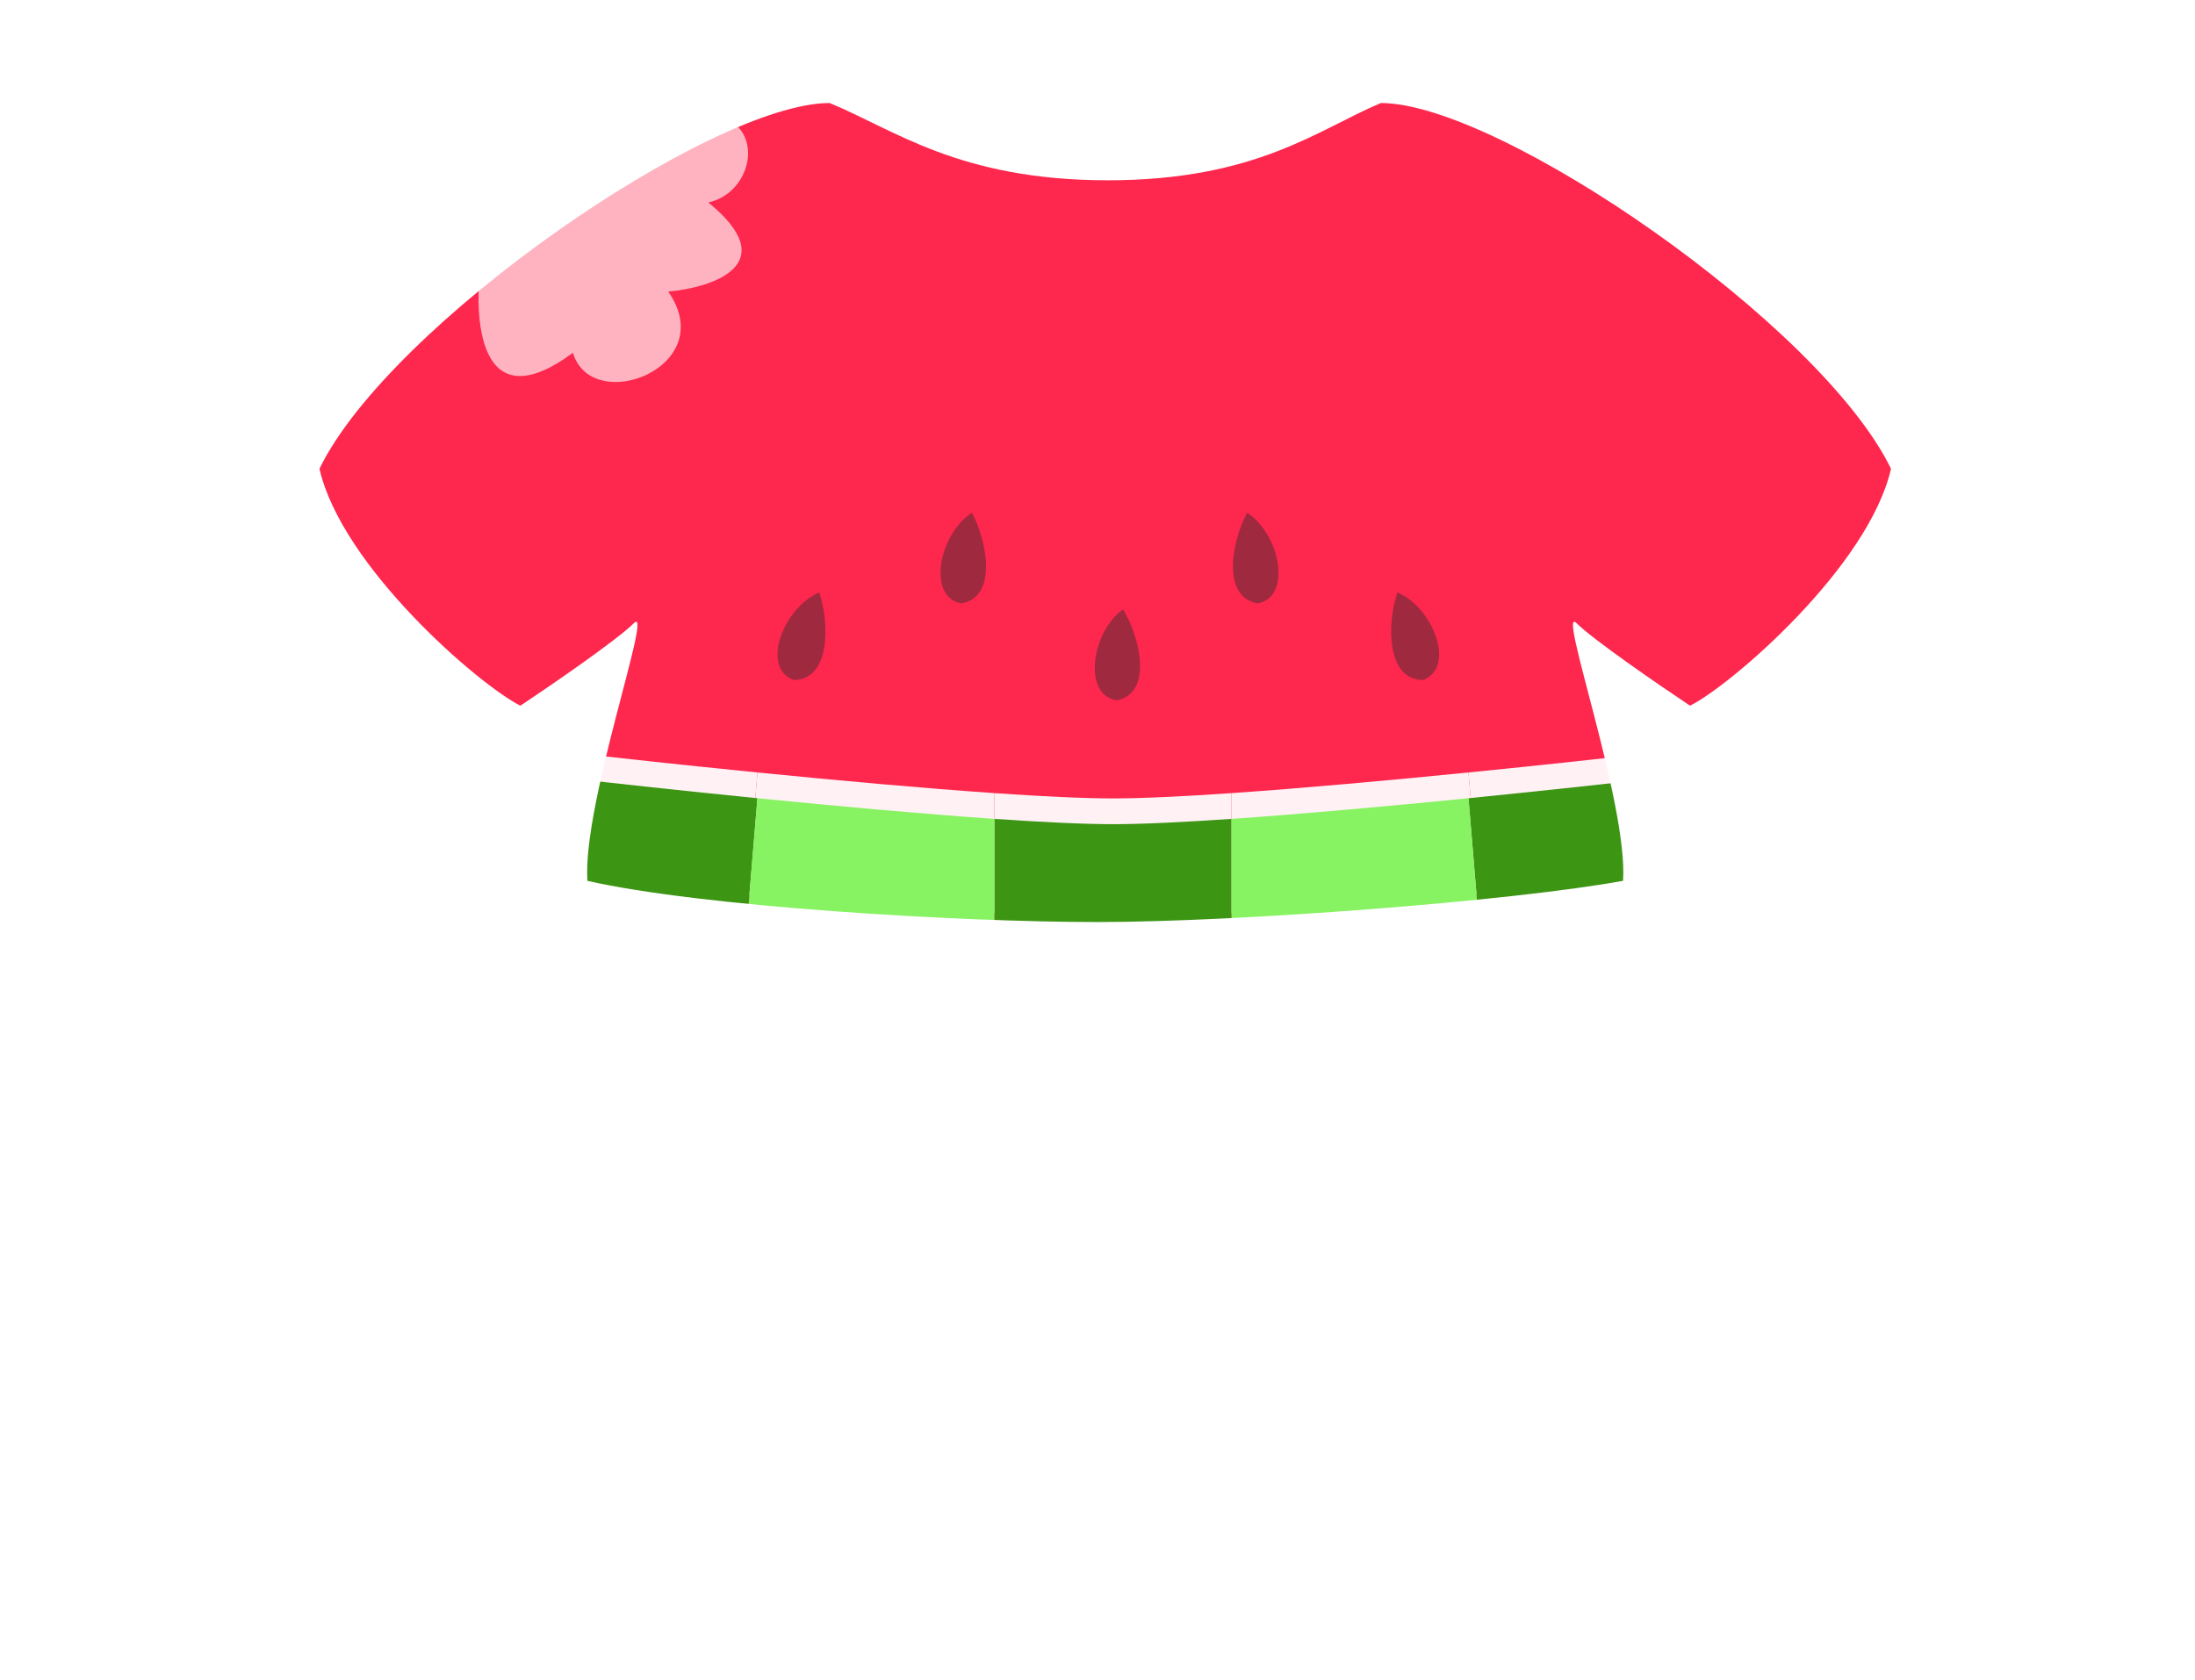
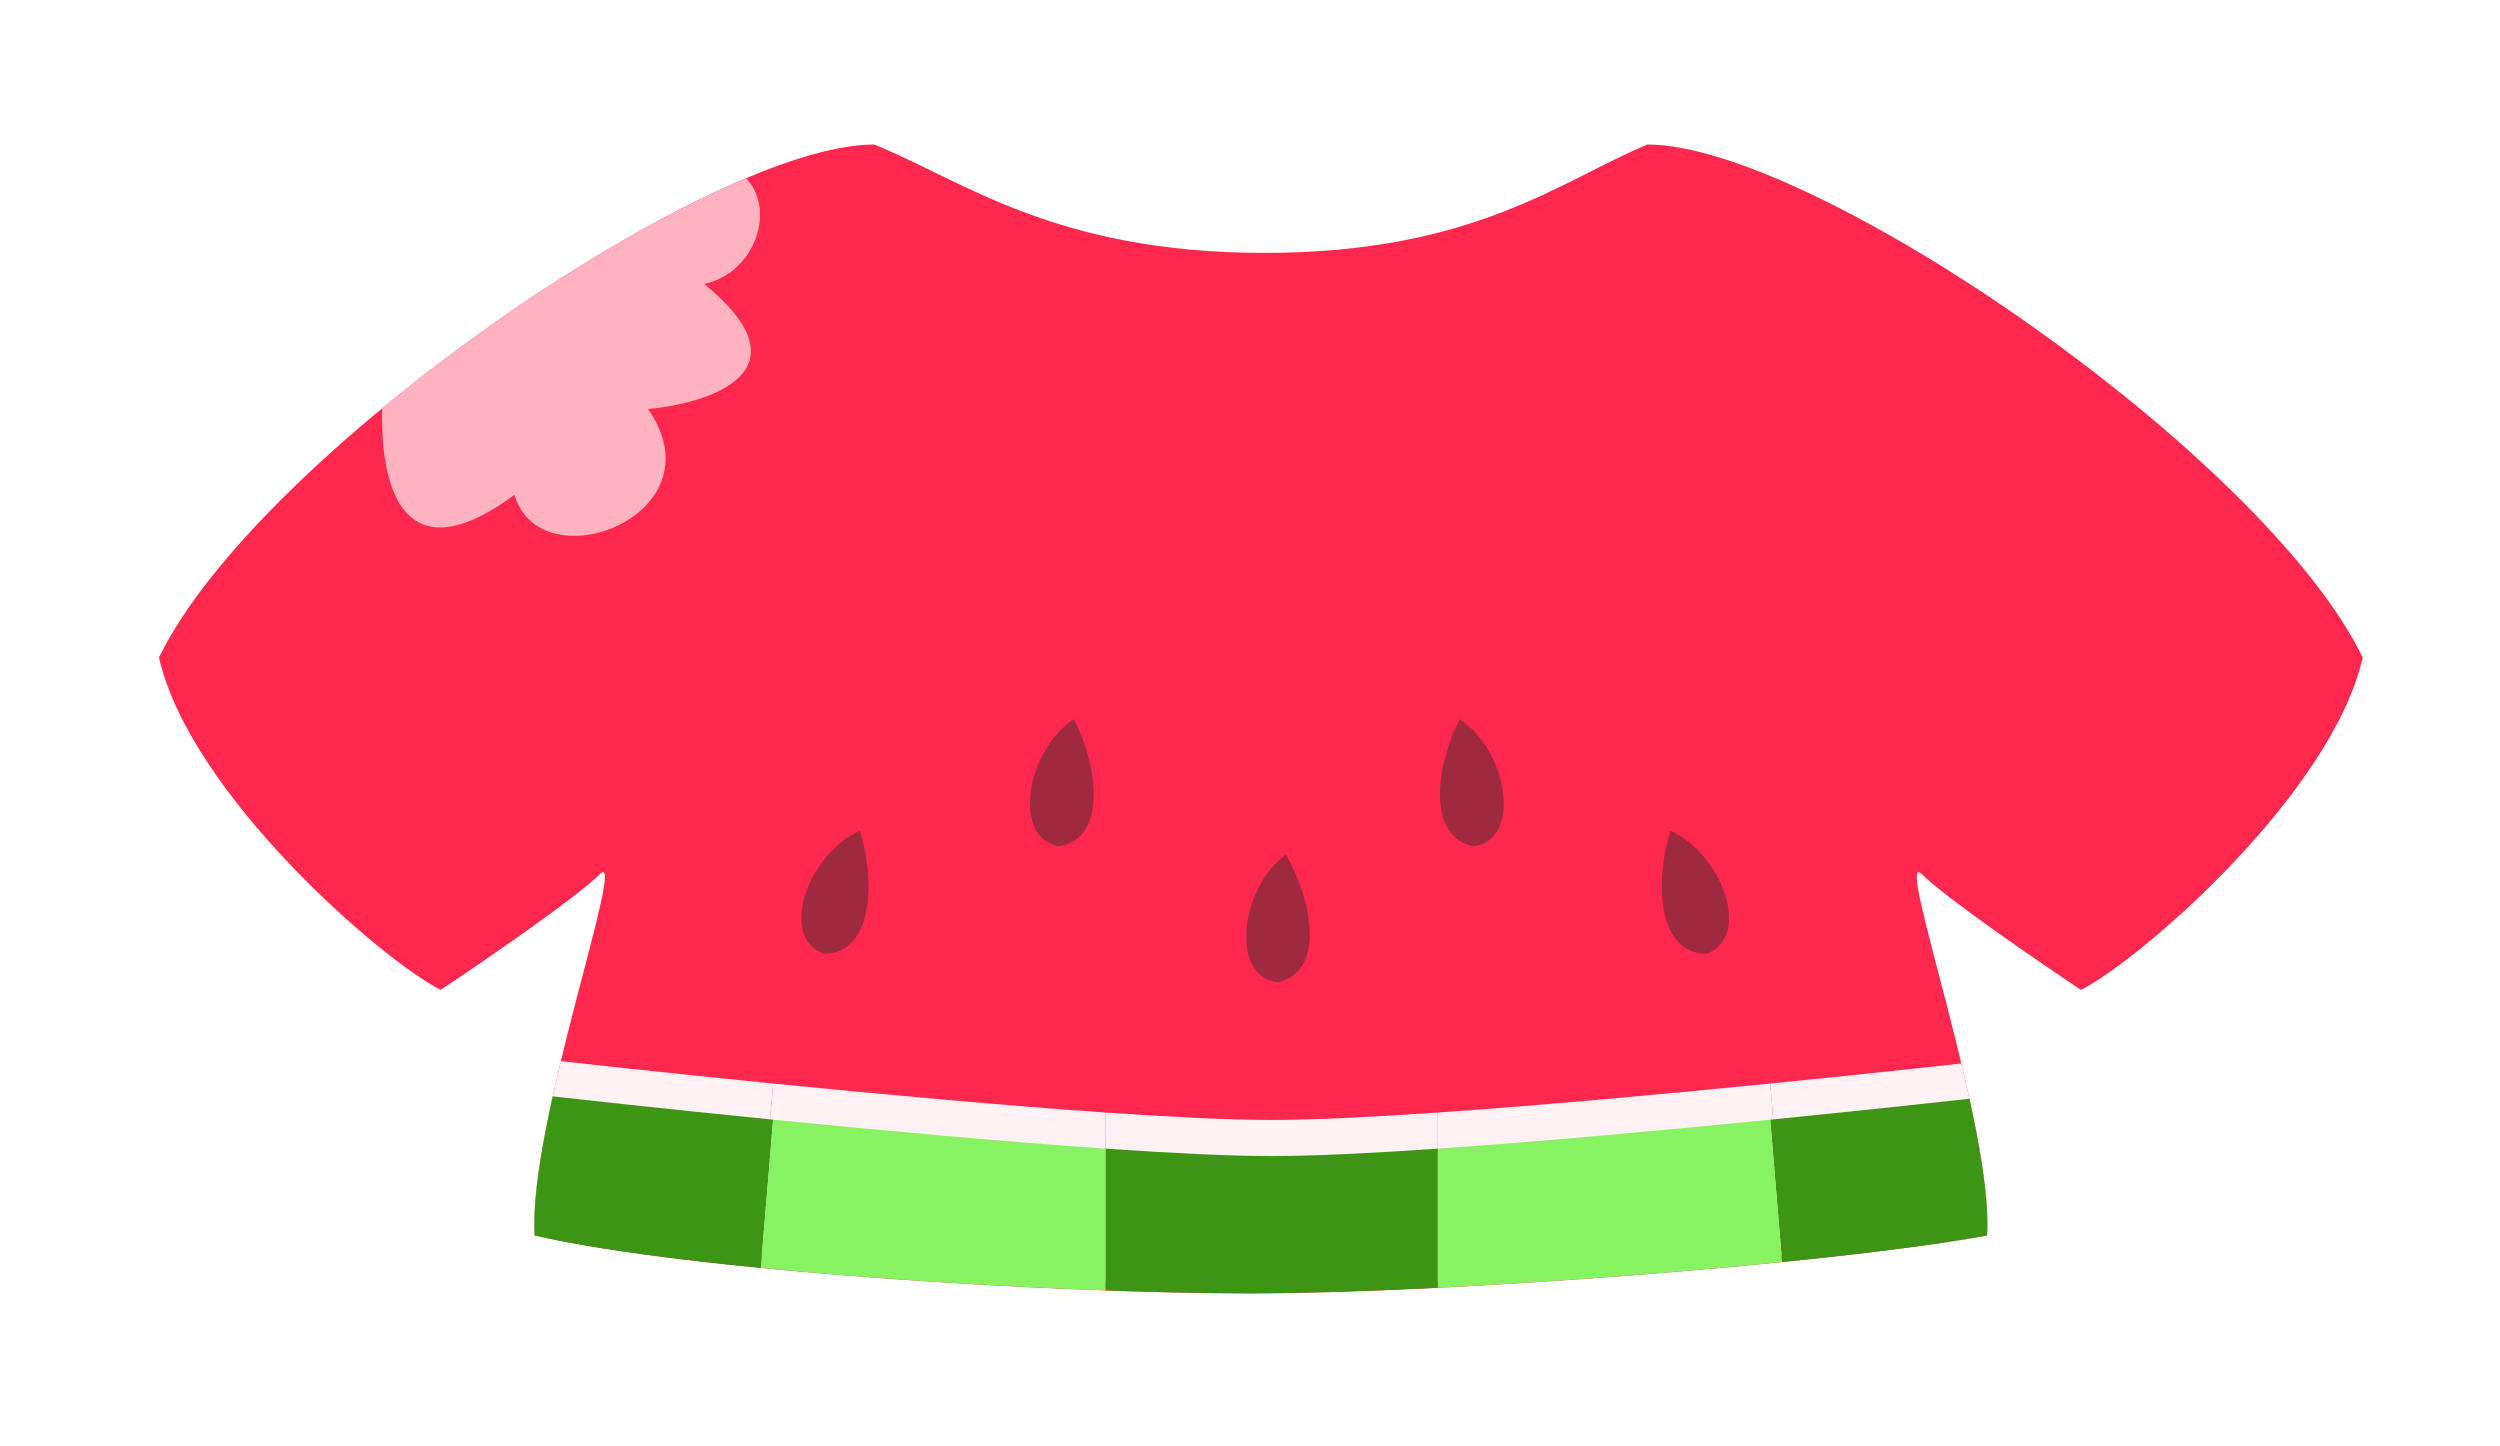
- <svg xmlns="http://www.w3.org/2000/svg" width="213" height="163" viewBox="0 0 213 163" fill="none">
-   <mask id="mask0" style="mask-type: alpha" maskUnits="userSpaceOnUse" x="31" y="10" width="153" height="80">
-     <path d="M31 45.5C37.8 31.5 69 10 80.5 10C86.667 12.5 93 17.5 107.5 17.5C122 17.5 128 12.5 134 10C145.5 10 176.7 31.5 183.5 45.5C181.333 55 168 66.5 164 68.5C161 66.5 154.6 62.1 153 60.5C151 58.5 158 78 157.5 85.5C146.5 87.5 120.1 89.5 106.5 89.5C92.9 89.5 68 88 57 85.5C56.5 78 63.5 58.5 61.5 60.5C59.9 62.1 53.5 66.5 50.5 68.5C46.5 66.5 33.167 55 31 45.5Z" fill="black" />
-   </mask>
-   <g mask="url(#mask0)">
+ <svg xmlns="http://www.w3.org/2000/svg" width="173" height="100" viewBox="0 0 173 100" fill="none">
+   <g clip-path="url(#clip0)" transform="translate(-20)">
    <rect width="213" height="163" fill="#FE274E" />
    <path fill-rule="evenodd" d="M161 73V85.5L143.485 86.822L142.5 74.981C149.67 74.266 156.347 73.537 161 73Z" fill="#FFF1F4" />
    <path d="M108 77.5C105.133 77.5 101.113 77.303 96.5 76.986V88.632L108 89.5L119.5 88.632V76.986C114.887 77.303 110.867 77.5 108 77.5Z" fill="#FFF1F4" />
    <path d="M96.5 76.986C89.542 76.507 81.234 75.752 73.5 74.981L72.515 86.822L96.5 88.632V76.986Z" fill="#FFF1F4" />
    <path d="M55 73V85.5L72.515 86.822L73.5 74.981C66.33 74.266 59.653 73.537 55 73Z" fill="#FFF1F4" />
    <path d="M143.485 86.822L142.5 74.981C134.766 75.752 126.458 76.507 119.5 76.986V88.632L143.485 86.822Z" fill="#FFF1F4" />
    <path fill-rule="evenodd" d="M161 75.5V88L143.485 89.322L142.5 77.481C149.67 76.766 156.347 76.037 161 75.5Z" fill="#3D9514" />
    <path d="M108 80C105.133 80 101.113 79.803 96.5 79.486V91.132L108 92L119.5 91.132V79.486C114.887 79.803 110.867 80 108 80Z" fill="#3D9514" />
    <path d="M55 75.5V88L72.515 89.322L73.5 77.481C66.33 76.766 59.653 76.037 55 75.5Z" fill="#3D9514" />
    <path d="M96.5 79.486C89.542 79.007 81.234 78.252 73.5 77.481L72.515 89.322L96.5 91.132V79.486Z" fill="#87F262" />
    <path d="M143.485 89.322L142.5 77.481C134.766 78.252 126.458 79.007 119.5 79.486V91.132L143.485 89.322Z" fill="#87F262" />
    <path d="M79.5 57.5C76 59 73.8 64.8 77 66C80.6 66 80.5 60.5 79.5 57.5Z" fill="#9F293E" />
    <path d="M94.315 49.771C91.117 51.836 89.92 57.923 93.276 58.569C96.825 57.966 95.804 52.561 94.315 49.771Z" fill="#9F293E" />
    <path d="M121.016 49.771C124.215 51.836 125.412 57.923 122.056 58.569C118.507 57.966 119.527 52.561 121.016 49.771Z" fill="#9F293E" />
    <path d="M135.599 57.5C139.099 59 141.299 64.8 138.099 66C134.499 66 134.599 60.5 135.599 57.5Z" fill="#9F293E" />
    <path d="M108.978 59.141C105.893 61.373 105.021 67.515 108.406 67.982C111.919 67.191 110.613 61.848 108.978 59.141Z" fill="#9F293E" />
    <path d="M55.598 34.243C46.437 41.017 45.865 30.941 46.725 25.057L67.212 11.07C74.666 10.465 73.597 18.632 68.732 19.649C76.074 25.64 69.199 27.914 64.844 28.303C69.956 35.647 57.415 40.413 55.598 34.243Z" fill="#FFB3C0" />
  </g>
+   <defs>
+     <clipPath id="clip0" x="31" y="10" width="153" height="80">
+       <path d="M31 45.5C37.8 31.5 69 10 80.5 10C86.667 12.5 93 17.5 107.5 17.5C122 17.5 128 12.5 134 10C145.5 10 176.7 31.5 183.5 45.5C181.333 55 168 66.5 164 68.5C161 66.5 154.6 62.1 153 60.5C151 58.5 158 78 157.5 85.5C146.5 87.5 120.1 89.5 106.5 89.5C92.9 89.5 68 88 57 85.5C56.5 78 63.5 58.5 61.5 60.5C59.9 62.1 53.5 66.5 50.5 68.5C46.5 66.5 33.167 55 31 45.5Z" fill="black" />
+     </clipPath>
+   </defs>
</svg>
